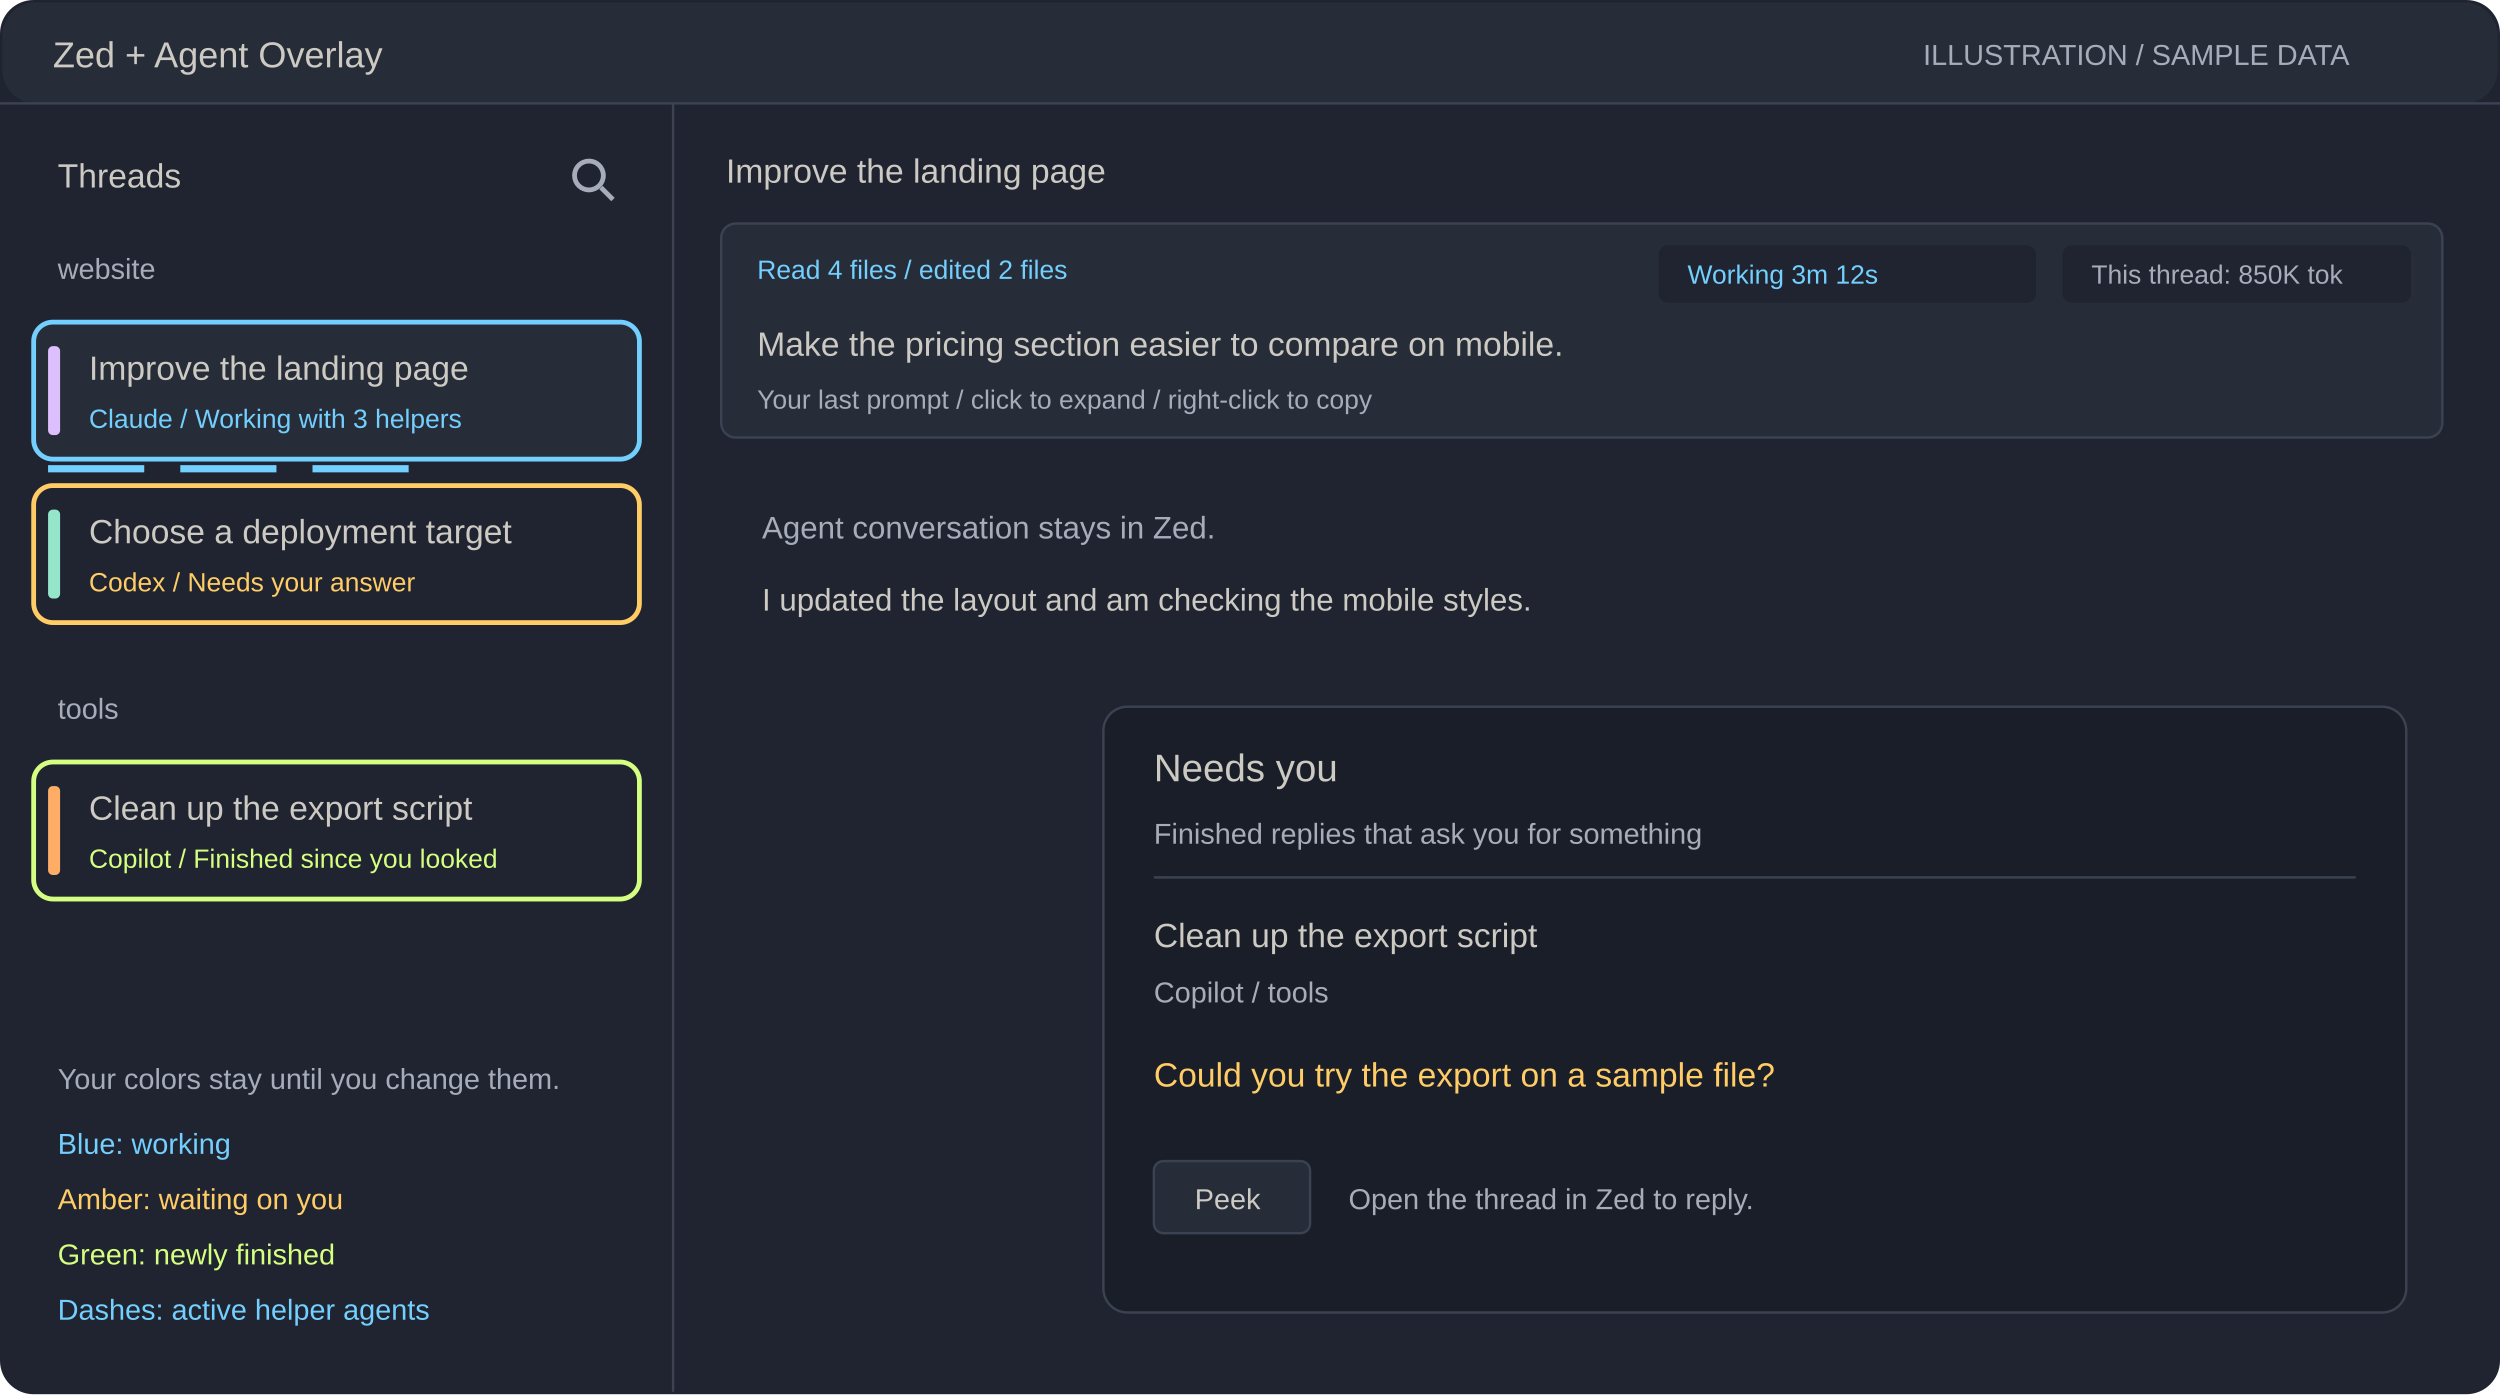
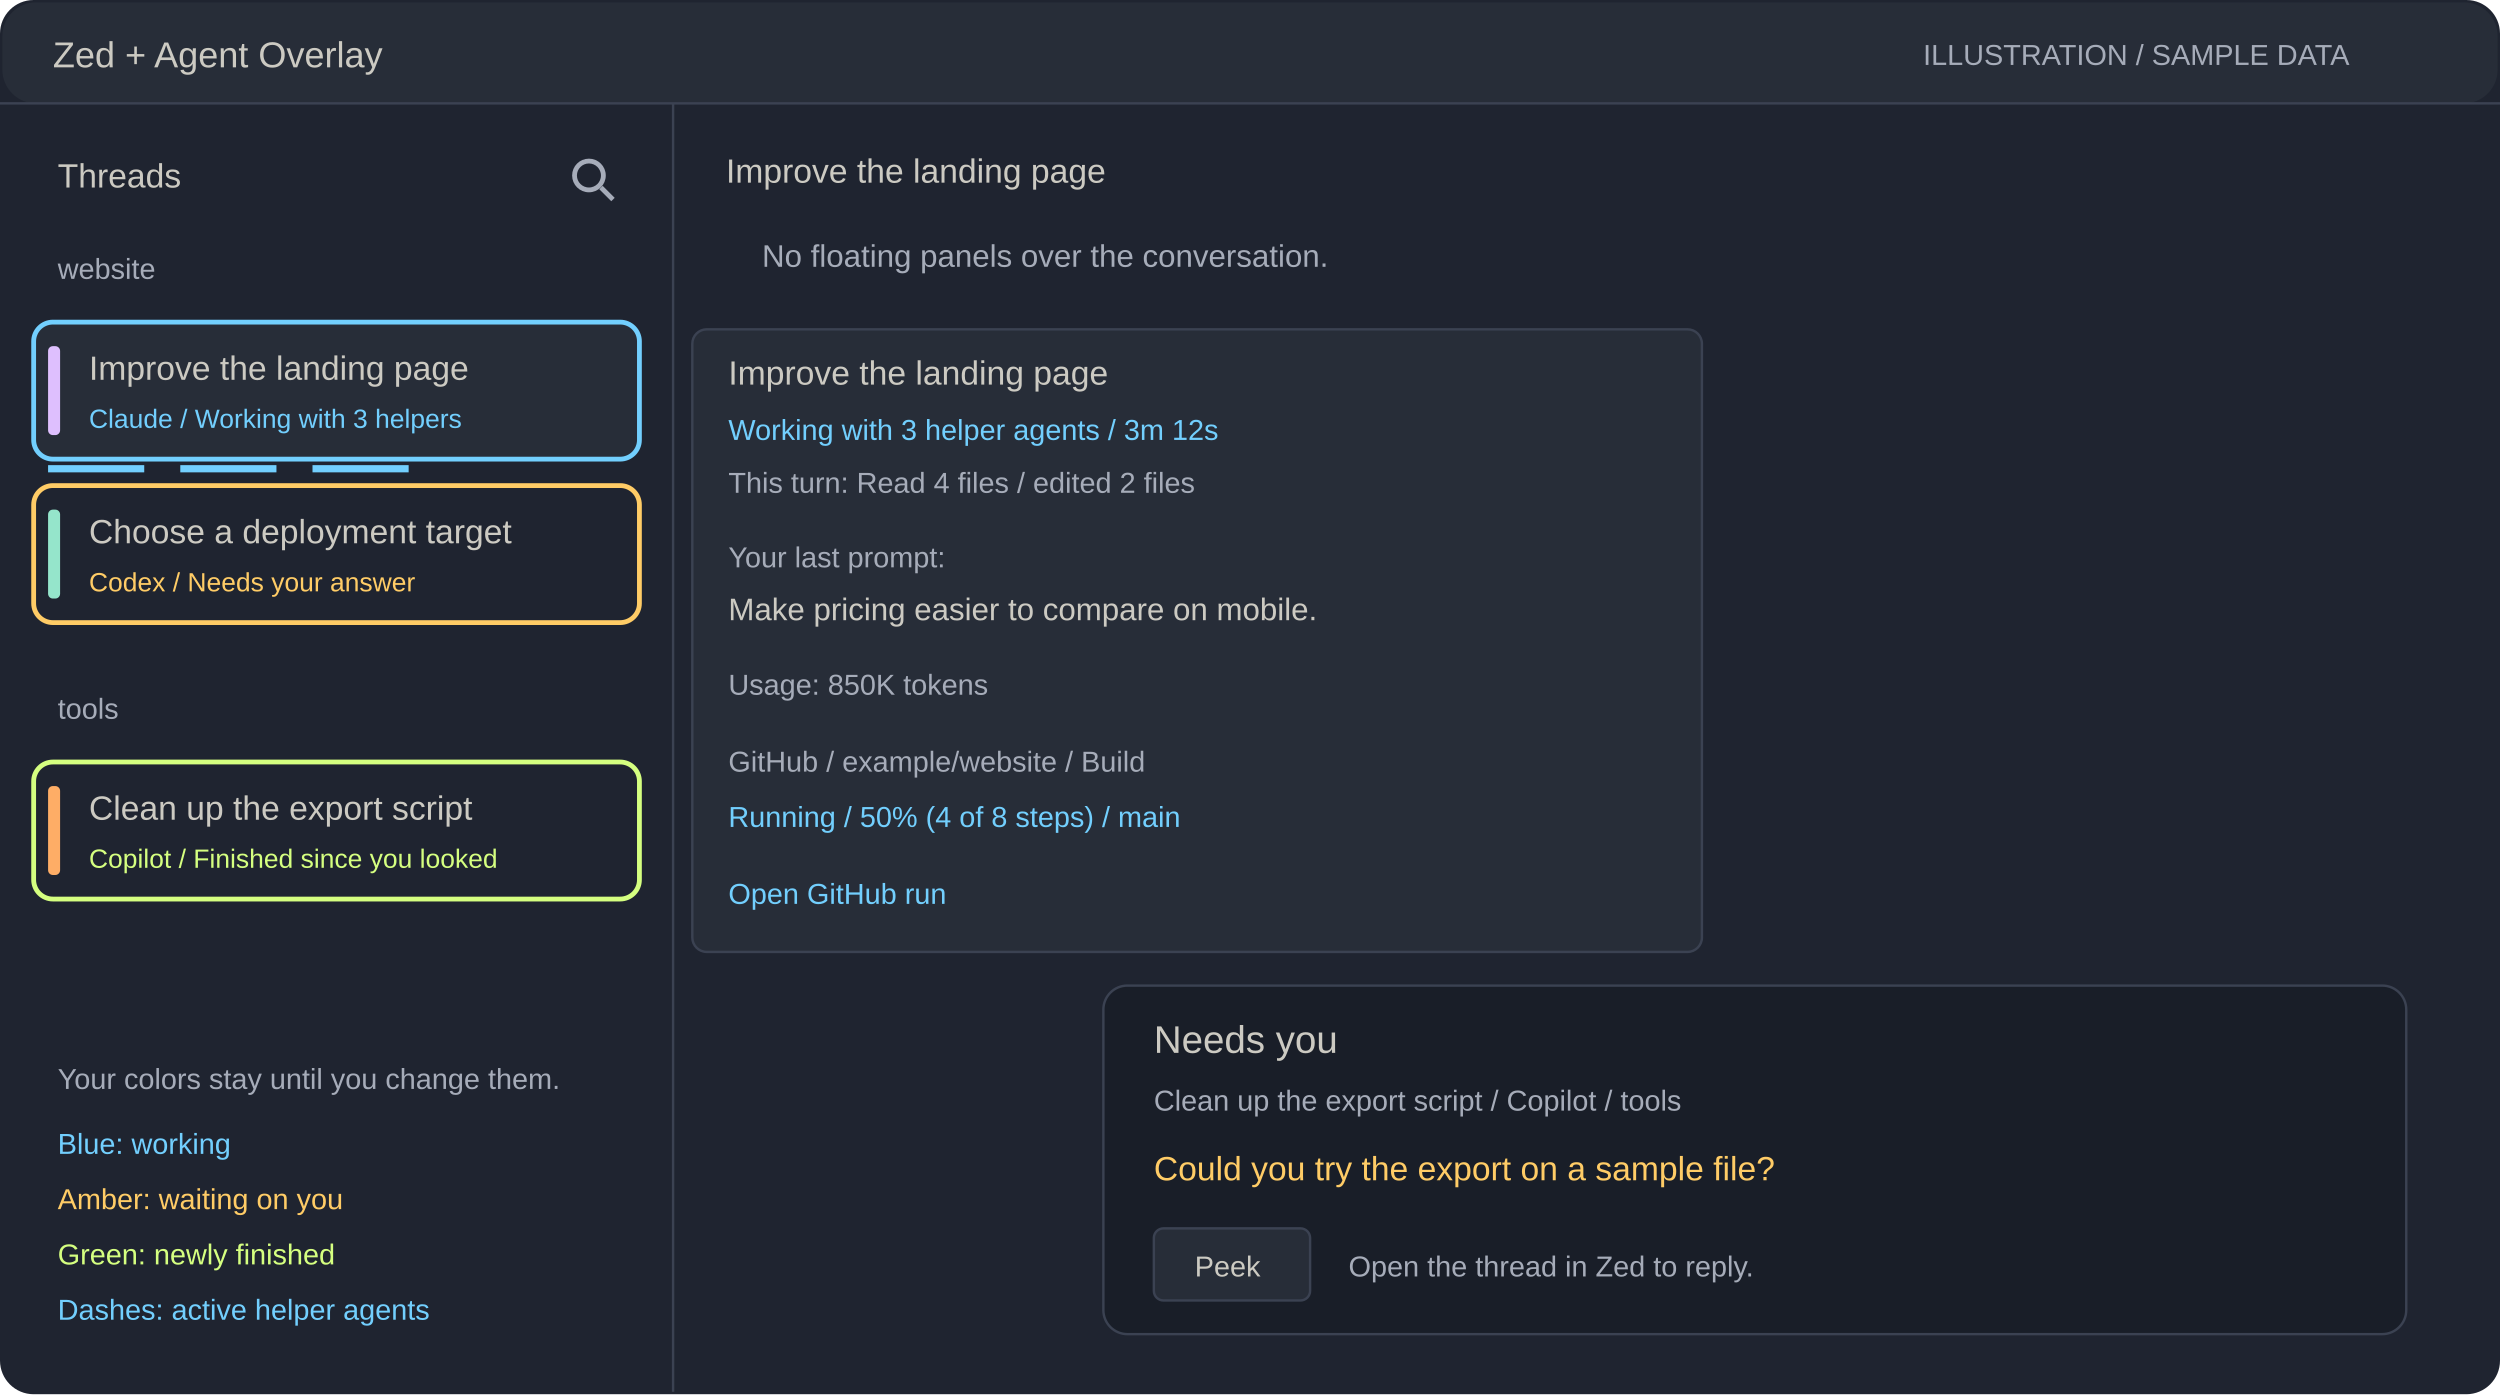
<svg xmlns="http://www.w3.org/2000/svg" width="1040" height="580" viewBox="0 0 1040 580" role="img" aria-labelledby="title description">
  <rect width="1040" height="580" rx="14" fill="#1f2430" />
  <g font-family="Segoe UI, Arial, sans-serif">
    <rect x="1" y="1" width="1038" height="42" rx="14" fill="#272d38" />
    <text x="22" y="28" font-size="15" fill="#cccac2">Zed + Agent Overlay</text>
    <text x="800" y="27" font-size="12" fill="#a6acb9">ILLUSTRATION / SAMPLE DATA</text>
    <path d="M280 43V579M0 43H1040" stroke="#3b4252" />
    <text x="24" y="78" font-size="14" fill="#cccac2">Threads</text>
    <circle cx="245" cy="73" r="6" fill="none" stroke="#a6acb9" stroke-width="2" />
    <path d="M250 78l5 5" stroke="#a6acb9" stroke-width="2" />
    <text x="24" y="116" font-size="12" fill="#a6acb9">website</text>
    <rect x="14" y="134" width="252" height="57" rx="8" fill="#272d38" stroke="#72cffe" stroke-width="2" />
    <rect x="20" y="144" width="5" height="37" rx="2" fill="#debffe" />
    <text x="37" y="158" font-size="14" fill="#cccac2">Improve the landing page</text>
    <text x="37" y="178" font-size="11" fill="#72cffe">Claude / Working with 3 helpers</text>
    <path d="M20 195h40m15 0h40m15 0h40" stroke="#72cffe" stroke-width="3" />
    <rect x="14" y="202" width="252" height="57" rx="8" fill="none" stroke="#ffcc66" stroke-width="2" />
    <rect x="20" y="212" width="5" height="37" rx="2" fill="#95e5cb" />
    <text x="37" y="226" font-size="14" fill="#cccac2">Choose a deployment target</text>
    <text x="37" y="246" font-size="11" fill="#ffcc66">Codex / Needs your answer</text>
    <text x="24" y="299" font-size="12" fill="#a6acb9">tools</text>
    <rect x="14" y="317" width="252" height="57" rx="8" fill="none" stroke="#d5ff80" stroke-width="2" />
    <rect x="20" y="327" width="5" height="37" rx="2" fill="#fead66" />
    <text x="37" y="341" font-size="14" fill="#cccac2">Clean up the export script</text>
    <text x="37" y="361" font-size="11" fill="#d5ff80">Copilot / Finished since you looked</text>
    <text x="24" y="453" font-size="12" fill="#a6acb9">Your colors stay until you change them.</text>
    <text x="24" y="480" font-size="12" fill="#72cffe">Blue: working</text>
    <text x="24" y="503" font-size="12" fill="#ffcc66">Amber: waiting on you</text>
    <text x="24" y="526" font-size="12" fill="#d5ff80">Green: newly finished</text>
    <text x="24" y="549" font-size="12" fill="#72cffe">Dashes: active helper agents</text>
    <text x="302" y="76" font-size="14" fill="#cccac2">Improve the landing page</text>
-     <rect x="300" y="93" width="716" height="89" rx="6" fill="#272d38" stroke="#3b4252" />
-     <text x="315" y="116" font-size="11" fill="#72cffe">Read 4 files / edited 2 files</text>
-     <text x="315" y="148" font-size="14" fill="#cccac2">Make the pricing section easier to compare on mobile.</text>
-     <text x="315" y="170" font-size="11" fill="#a6acb9">Your last prompt / click to expand / right-click to copy</text>
-     <rect x="690" y="102" width="157" height="24" rx="4" fill="#1f2430" />
-     <text x="702" y="118" font-size="11" fill="#72cffe">Working 3m 12s</text>
-     <rect x="858" y="102" width="145" height="24" rx="4" fill="#1f2430" />
-     <text x="870" y="118" font-size="11" fill="#a6acb9">This thread: 850K tok</text>
-     <text x="317" y="224" font-size="13" fill="#a6acb9">Agent conversation stays in Zed.</text>
-     <text x="317" y="254" font-size="13" fill="#cccac2">I updated the layout and am checking the mobile styles.</text>
-     <rect x="459" y="294" width="542" height="252" rx="10" fill="#191e28" stroke="#3b4252" />
-     <text x="480" y="325" font-size="16" fill="#cccac2">Needs you</text>
-     <text x="480" y="351" font-size="12" fill="#a6acb9">Finished replies that ask you for something</text>
-     <path d="M480 365H980" stroke="#3b4252" />
-     <text x="480" y="394" font-size="14" fill="#cccac2">Clean up the export script</text>
-     <text x="480" y="417" font-size="12" fill="#a6acb9">Copilot / tools</text>
-     <text x="480" y="452" font-size="14" fill="#ffcc66">Could you try the export on a sample file?</text>
-     <rect x="480" y="483" width="65" height="30" rx="4" fill="#272d38" stroke="#3b4252" />
-     <text x="497" y="503" font-size="12" fill="#cccac2">Peek</text>
-     <text x="561" y="503" font-size="12" fill="#a6acb9">Open the thread in Zed to reply.</text>
+     <text x="317" y="111" font-size="13" fill="#a6acb9">No floating panels over the conversation.</text>
+     <rect x="288" y="137" width="420" height="259" rx="6" fill="#272d38" stroke="#3b4252" />
+     <text x="303" y="160" font-size="14" fill="#cccac2">Improve the landing page</text>
+     <text x="303" y="183" font-size="12" fill="#72cffe">Working with 3 helper agents / 3m 12s</text>
+     <text x="303" y="205" font-size="12" fill="#a6acb9">This turn: Read 4 files / edited 2 files</text>
+     <text x="303" y="236" font-size="12" fill="#a6acb9">Your last prompt:</text>
+     <text x="303" y="258" font-size="13" fill="#cccac2">Make pricing easier to compare on mobile.</text>
+     <text x="303" y="289" font-size="12" fill="#a6acb9">Usage: 850K tokens</text>
+     <text x="303" y="321" font-size="12" fill="#a6acb9">GitHub / example/website / Build</text>
+     <text x="303" y="344" font-size="12" fill="#72cffe">Running / 50% (4 of 8 steps) / main</text>
+     <text x="303" y="376" font-size="12" fill="#72cffe">Open GitHub run</text>
+     <rect x="459" y="410" width="542" height="145" rx="10" fill="#191e28" stroke="#3b4252" />
+     <text x="480" y="438" font-size="16" fill="#cccac2">Needs you</text>
+     <text x="480" y="462" font-size="12" fill="#a6acb9">Clean up the export script / Copilot / tools</text>
+     <text x="480" y="491" font-size="14" fill="#ffcc66">Could you try the export on a sample file?</text>
+     <rect x="480" y="511" width="65" height="30" rx="4" fill="#272d38" stroke="#3b4252" />
+     <text x="497" y="531" font-size="12" fill="#cccac2">Peek</text>
+     <text x="561" y="531" font-size="12" fill="#a6acb9">Open the thread in Zed to reply.</text>
  </g>
</svg>
